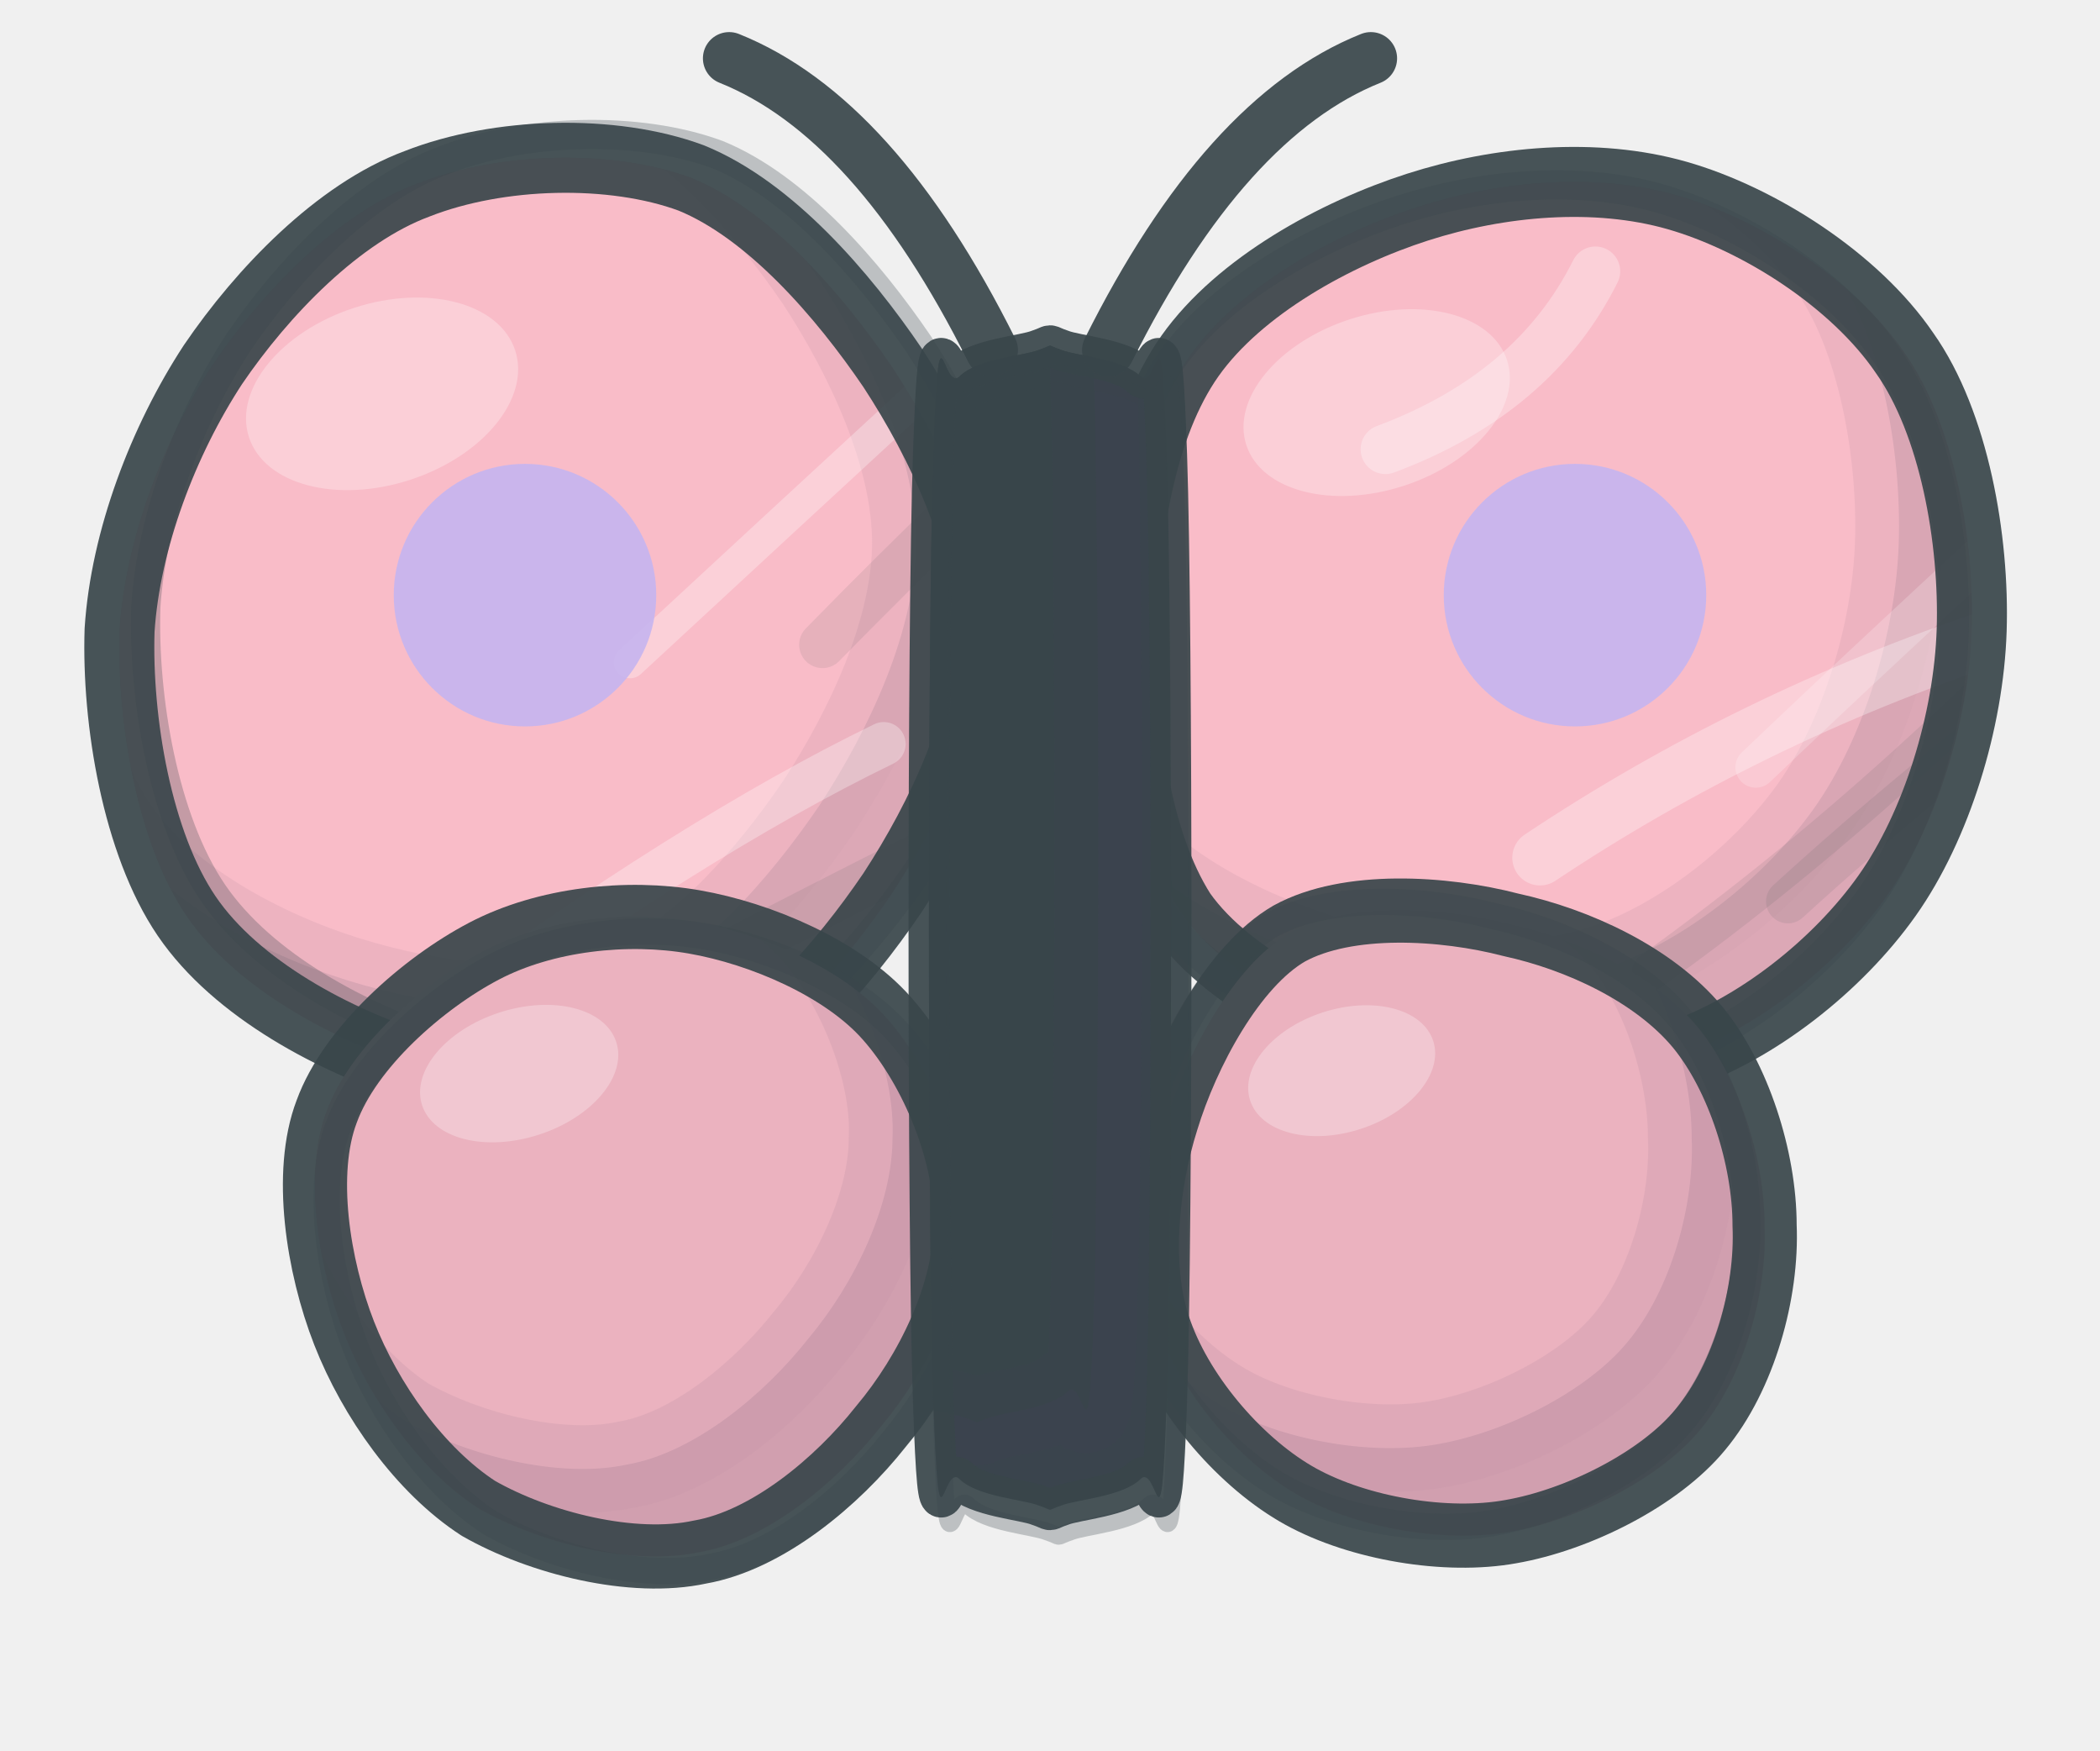
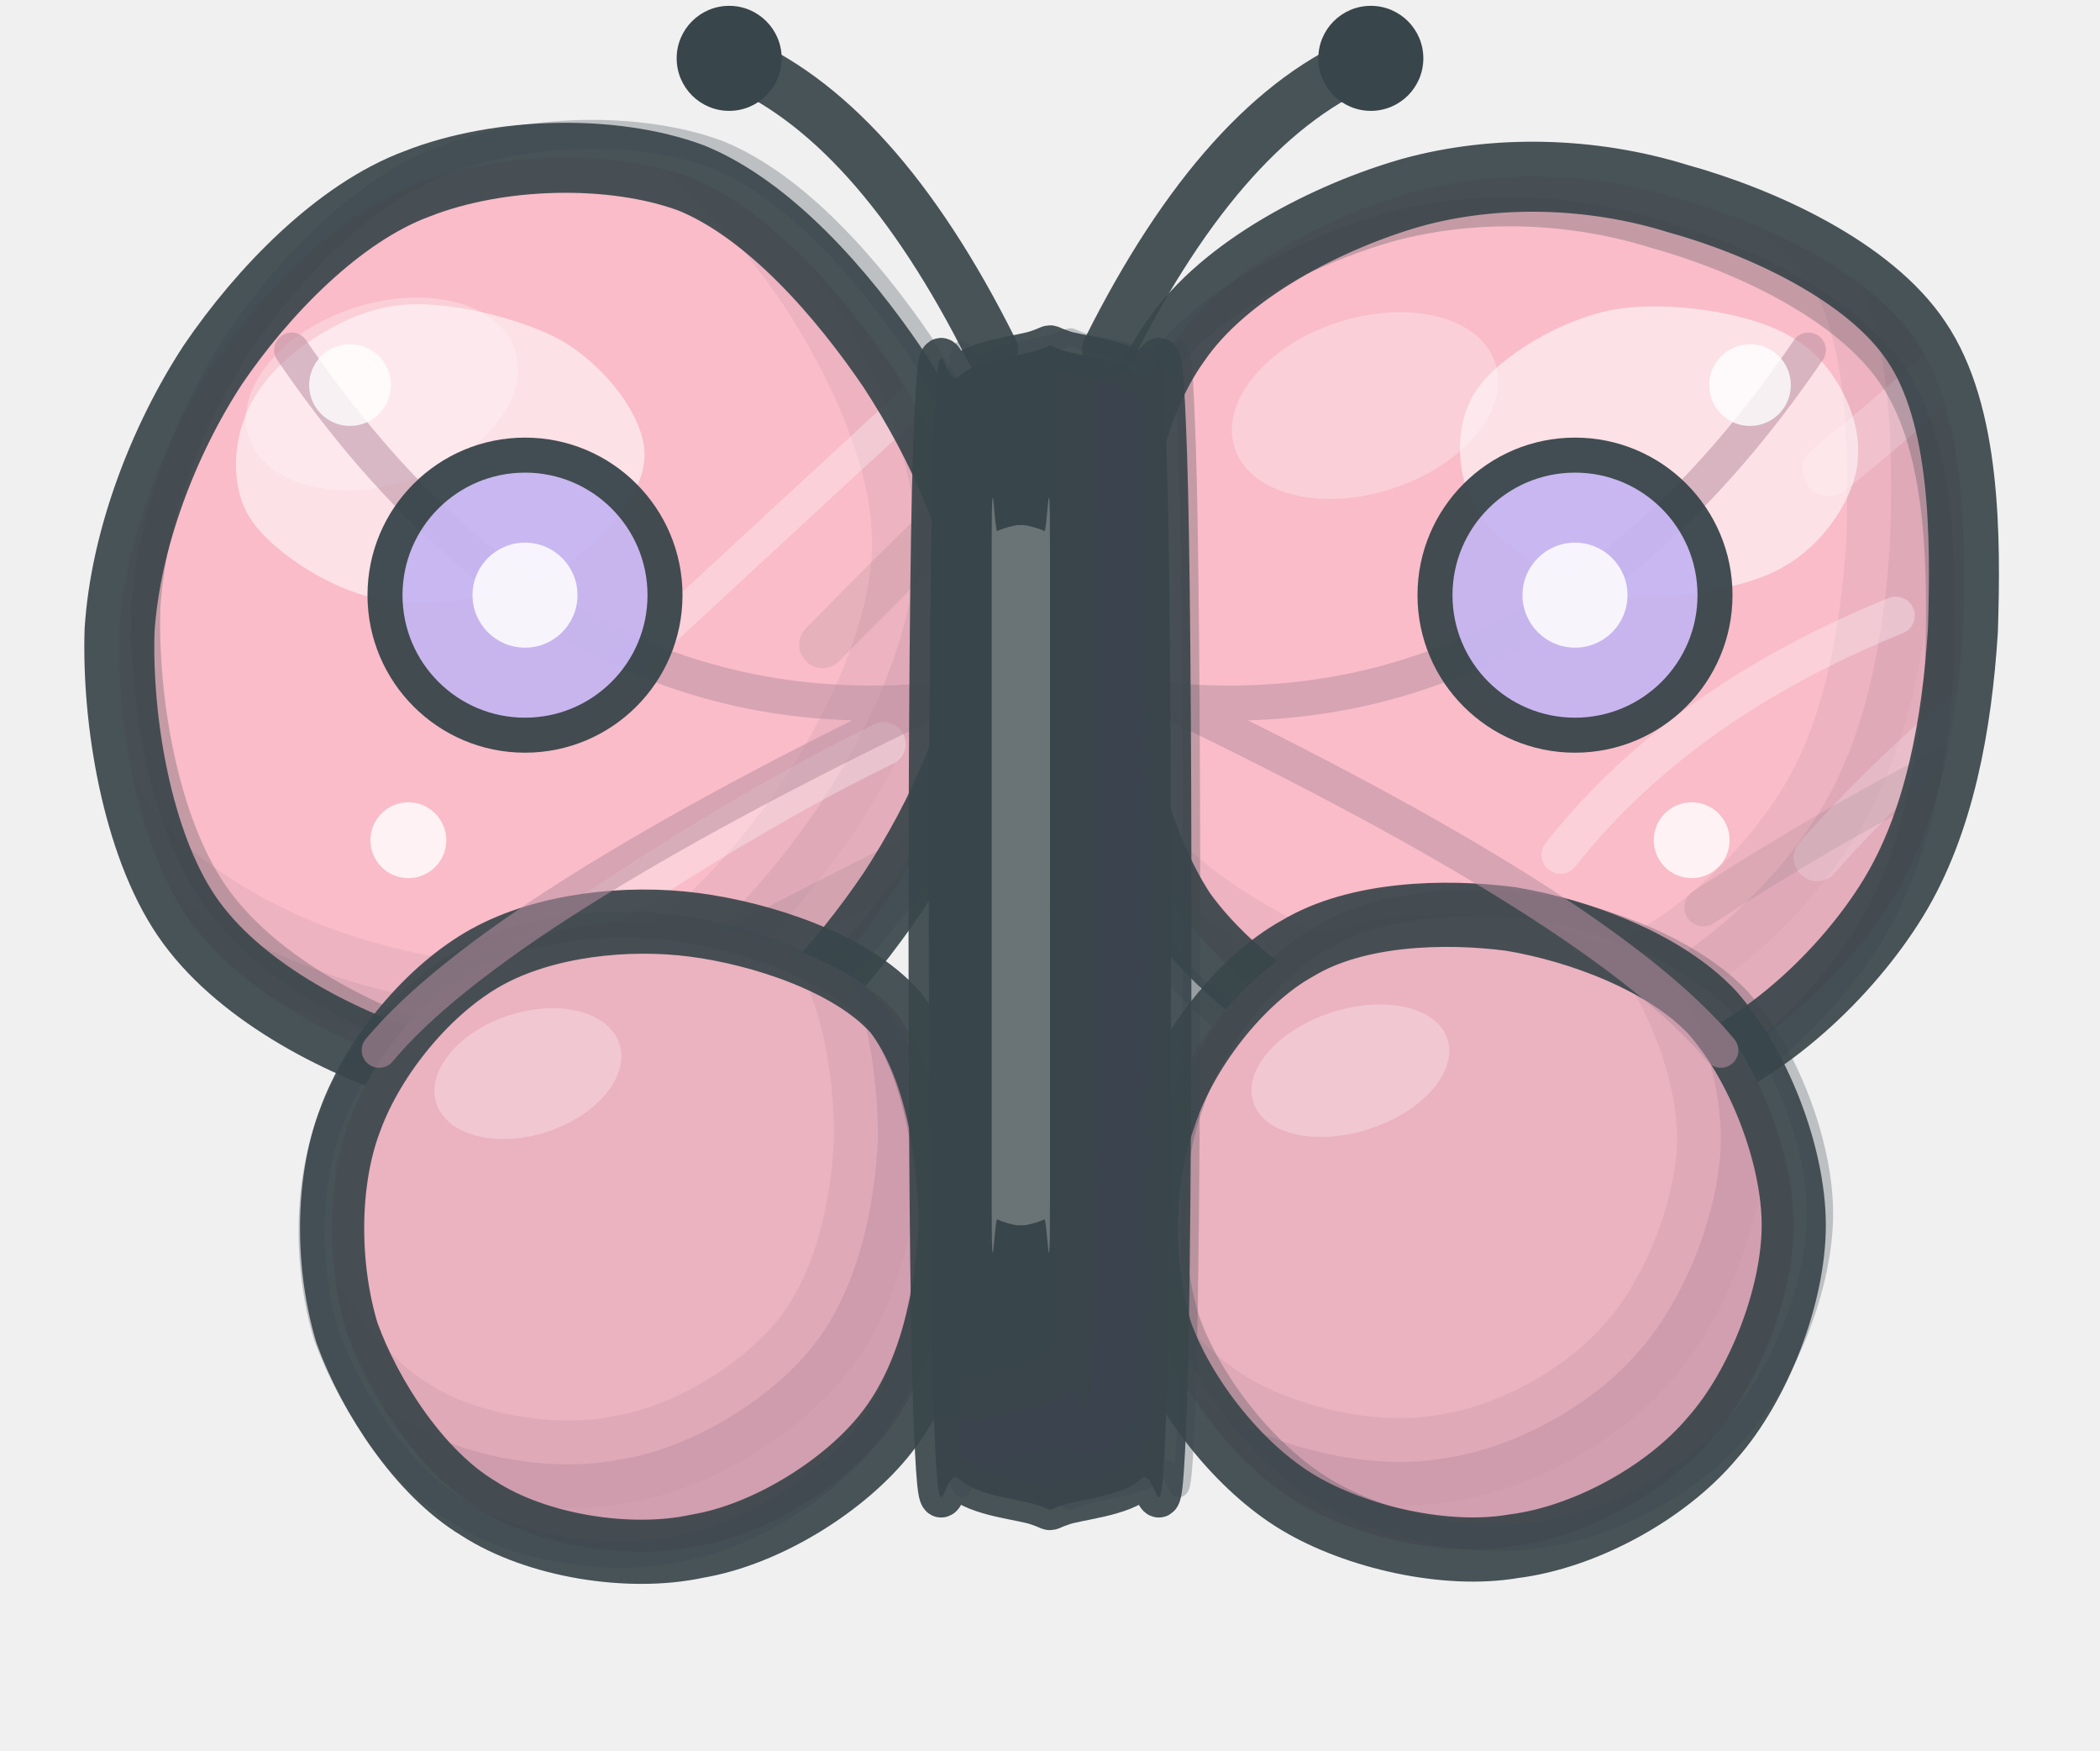
<svg xmlns="http://www.w3.org/2000/svg" width="72" height="60" viewBox="0 0 72 60">
  <clipPath id="c1">
    <path d="M33.9 21.6C33.9 24.6 32.3 28 30.6 30.6C28.9 33.1 26.4 36 23.7 37C21 38 17.3 37.5 14.4 36.6C11.5 35.7 8.1 33.9 6.4 31.4C4.7 28.9 4 24.7 4.1 21.6C4.3 18.5 5.6 15.1 7.3 12.5C9 10 11.6 7.3 14.3 6.3C17.1 5.2 21 5.1 23.7 6.1C26.4 7.2 28.9 10.1 30.6 12.6C32.3 15.2 33.9 18.6 33.9 21.6Z" />
  </clipPath>
-   <path d="M33.9 21.6C33.9 24.6 32.3 28 30.6 30.6C28.9 33.1 26.4 36 23.7 37C21 38 17.3 37.5 14.4 36.6C11.5 35.7 8.1 33.9 6.4 31.4C4.7 28.9 4 24.7 4.1 21.6C4.3 18.5 5.6 15.1 7.3 12.5C9 10 11.6 7.3 14.3 6.3C17.1 5.2 21 5.1 23.7 6.1C26.4 7.2 28.9 10.1 30.6 12.6C32.3 15.2 33.9 18.6 33.9 21.6Z" fill="#dca8b6" />
+   <path d="M33.9 21.6C33.9 24.6 32.3 28 30.6 30.6C28.9 33.1 26.4 36 23.7 37C21 38 17.3 37.5 14.4 36.6C11.5 35.7 8.1 33.9 6.4 31.4C4.7 28.9 4 24.7 4.1 21.6C4.3 18.5 5.6 15.1 7.3 12.5C9 10 11.6 7.3 14.3 6.3C17.1 5.2 21 5.1 23.7 6.1C26.4 7.2 28.9 10.1 30.6 12.6C32.3 15.2 33.9 18.6 33.9 21.6Z" fill="#e4adbb" />
  <g clip-path="url(#c1)">
    <path d="M33.9 21.6C33.9 24.6 32.3 28 30.6 30.6C28.9 33.1 26.4 36 23.7 37C21 38 17.3 37.5 14.4 36.6C11.5 35.7 8.1 33.9 6.4 31.4C4.7 28.9 4 24.7 4.1 21.6C4.3 18.5 5.6 15.1 7.3 12.5C9 10 11.6 7.3 14.3 6.3C17.1 5.2 21 5.1 23.7 6.1C26.4 7.2 28.9 10.1 30.6 12.6C32.3 15.2 33.9 18.6 33.9 21.6Z" fill="#F9BCC8" transform="translate(-2.5 -3)" />
    <path d="M33.9 21.6C33.9 24.6 32.3 28 30.6 30.6C28.9 33.1 26.4 36 23.7 37C21 38 17.3 37.5 14.4 36.6C11.5 35.7 8.1 33.9 6.4 31.4C4.7 28.9 4 24.7 4.1 21.6C4.3 18.5 5.6 15.1 7.3 12.5C9 10 11.6 7.3 14.3 6.3C17.1 5.2 21 5.1 23.7 6.1C26.4 7.2 28.9 10.1 30.6 12.6C32.3 15.2 33.9 18.6 33.9 21.6Z" fill="none" stroke="#d2a0b0" stroke-width="3" opacity="0.32" transform="translate(-2.5 -3)" />
    <path d="M31.7 36.7q8.5 -7 17 -13.9" stroke="#ffffff" stroke-width="1.6" stroke-linecap="round" fill="none" opacity="0.2" />
    <path d="M21.6 22.7q10.9 -10.1 19 -17.5" stroke="#ffffff" stroke-width="1.1" stroke-linecap="round" fill="none" opacity="0.3" />
    <path d="M14.7 35.3q9 -6.6 15.6 -9.8" stroke="#ffffff" stroke-width="1.5" stroke-linecap="round" fill="none" opacity="0.3" />
    <path d="M20.8 34.9q5 -2.7 12 -6.2" stroke="#38454A" stroke-width="1.6" stroke-linecap="round" fill="none" opacity="0.1" />
    <path d="M28.2 22.1q10.1 -10.3 19.1 -17.4" stroke="#38454A" stroke-width="1.6" stroke-linecap="round" fill="none" opacity="0.1" />
    <path d="M19.1 34.3q11 -5.5 21.2 -12.5" stroke="#38454A" stroke-width="1.1" stroke-linecap="round" fill="none" opacity="0" />
    <ellipse cx="13.1" cy="13.5" rx="4.8" ry="3.1" fill="#fff" opacity="0.28" transform="rotate(-18 13.1 13.5)" />
  </g>
  <path d="M33.9 21.6C33.9 24.6 32.3 28 30.6 30.6C28.9 33.1 26.4 36 23.7 37C21 38 17.3 37.5 14.4 36.6C11.5 35.7 8.1 33.9 6.4 31.4C4.7 28.9 4 24.7 4.1 21.6C4.3 18.5 5.6 15.1 7.3 12.5C9 10 11.6 7.3 14.3 6.3C17.1 5.2 21 5.1 23.7 6.1C26.4 7.2 28.9 10.1 30.6 12.6C32.3 15.2 33.9 18.6 33.9 21.6Z" fill="none" stroke="#38454A" stroke-width="2.4" stroke-linejoin="round" stroke-linecap="round" opacity="0.92" />
  <path d="M33.9 21.6C33.9 24.6 32.3 28 30.6 30.6C28.9 33.1 26.4 36 23.7 37C21 38 17.3 37.5 14.4 36.6C11.5 35.7 8.1 33.9 6.4 31.4C4.7 28.9 4 24.7 4.1 21.6C4.3 18.5 5.6 15.1 7.3 12.5C9 10 11.6 7.3 14.3 6.3C17.1 5.2 21 5.1 23.7 6.1C26.4 7.2 28.9 10.1 30.6 12.6C32.3 15.2 33.9 18.6 33.9 21.6Z" fill="none" stroke="#38454A" stroke-width="1" stroke-linejoin="round" opacity="0.28" transform="translate(0.9 -0.8)" />
+   <path d="M22.1 15.6C22.1 16.9 20.7 18.6 19.3 19.4C17.8 20.3 15.2 20.9 13.4 20.6C11.6 20.4 9.4 19 8.6 17.8C7.8 16.6 8 14.7 8.8 13.5C9.6 12.2 11.6 10.8 13.4 10.5C15.1 10.2 17.9 10.9 19.3 11.7C20.8 12.6 22.1 14.3 22.1 15.6Z" fill="#FFFFFF" opacity="0.55" />
  <clipPath id="c2">
-     <path d="M33.1 42C33.1 44.3 31.8 47 30.2 48.9C28.7 50.8 26.3 52.8 24 53.2C21.7 53.7 18.5 52.9 16.4 51.7C14.4 50.4 12.7 48 11.8 45.7C10.9 43.4 10.4 40.2 11.2 38.1C12 35.9 14.5 33.7 16.6 32.6C18.7 31.5 21.5 31.2 23.8 31.6C26.1 32 28.9 33.2 30.4 34.9C32 36.7 33.2 39.7 33.1 42Z" />
+     <path d="M32.6 42C32.5 44.4 31.9 47.2 30.4 49.1C29 50.9 26.3 52.6 23.9 53C21.6 53.5 18.4 53 16.4 51.7C14.4 50.5 12.7 47.9 11.9 45.7C11.2 43.4 11.2 40.5 12 38.4C12.8 36.2 14.7 33.9 16.7 32.8C18.7 31.7 21.5 31.4 23.8 31.7C26.1 32 29.2 33 30.7 34.7C32.1 36.5 32.6 39.6 32.6 42Z" />
  </clipPath>
-   <path d="M33.1 42C33.1 44.3 31.8 47 30.2 48.9C28.7 50.8 26.3 52.8 24 53.2C21.7 53.7 18.5 52.9 16.4 51.7C14.4 50.4 12.7 48 11.8 45.7C10.9 43.4 10.4 40.2 11.2 38.1C12 35.9 14.5 33.7 16.6 32.6C18.7 31.5 21.5 31.2 23.8 31.6C26.1 32 28.9 33.2 30.4 34.9C32 36.7 33.2 39.7 33.1 42Z" fill="#d19faf" />
+   <path d="M32.6 42C32.5 44.4 31.9 47.2 30.4 49.1C29 50.9 26.3 52.6 23.9 53C21.6 53.5 18.4 53 16.4 51.7C14.4 50.5 12.7 47.9 11.9 45.7C11.2 43.4 11.2 40.5 12 38.4C12.8 36.2 14.7 33.9 16.7 32.8C18.7 31.7 21.5 31.4 23.8 31.7C26.1 32 29.2 33 30.7 34.7C32.1 36.5 32.6 39.6 32.6 42Z" fill="#d19faf" />
  <g clip-path="url(#c2)">
-     <path d="M33.1 42C33.1 44.3 31.8 47 30.2 48.9C28.7 50.8 26.3 52.8 24 53.2C21.7 53.7 18.5 52.9 16.4 51.7C14.4 50.4 12.7 48 11.8 45.7C10.9 43.4 10.4 40.2 11.2 38.1C12 35.9 14.5 33.7 16.6 32.6C18.7 31.5 21.5 31.2 23.8 31.6C26.1 32 28.9 33.2 30.4 34.9C32 36.7 33.2 39.7 33.1 42Z" fill="#ebb2bf" transform="translate(-2.5 -3)" />
-     <path d="M33.1 42C33.1 44.3 31.8 47 30.2 48.9C28.7 50.8 26.3 52.8 24 53.2C21.7 53.7 18.5 52.9 16.4 51.7C14.4 50.4 12.7 48 11.8 45.7C10.9 43.4 10.4 40.2 11.2 38.1C12 35.9 14.5 33.7 16.6 32.6C18.7 31.5 21.5 31.2 23.8 31.6C26.1 32 28.9 33.2 30.4 34.9C32 36.7 33.2 39.7 33.1 42Z" fill="none" stroke="#c798a9" stroke-width="3" opacity="0.32" transform="translate(-2.5 -3)" />
-     <ellipse cx="17.8" cy="36.8" rx="3.5" ry="2.2" fill="#fff" opacity="0.28" transform="rotate(-18 17.8 36.8)" />
+     <path d="M32.6 42C32.5 44.4 31.9 47.2 30.4 49.1C29 50.9 26.3 52.6 23.9 53C21.6 53.5 18.4 53 16.4 51.7C14.4 50.5 12.7 47.9 11.9 45.7C11.2 43.4 11.2 40.5 12 38.4C12.8 36.2 14.7 33.9 16.7 32.8C18.7 31.7 21.5 31.4 23.8 31.7C26.1 32 29.2 33 30.7 34.7C32.1 36.5 32.6 39.6 32.6 42Z" fill="#ebb2bf" transform="translate(-2.5 -3)" />
+     <path d="M32.6 42C32.5 44.4 31.9 47.2 30.4 49.1C29 50.9 26.3 52.6 23.9 53C21.6 53.5 18.4 53 16.4 51.7C14.4 50.5 12.7 47.9 11.9 45.7C11.2 43.4 11.2 40.5 12 38.4C12.8 36.2 14.7 33.9 16.7 32.8C18.7 31.7 21.5 31.4 23.8 31.7C26.1 32 29.2 33 30.7 34.7C32.1 36.5 32.6 39.6 32.6 42Z" fill="none" stroke="#c798a9" stroke-width="3" opacity="0.32" transform="translate(-2.5 -3)" />
+     <ellipse cx="18.1" cy="36.8" rx="3.3" ry="2.1" fill="#fff" opacity="0.28" transform="rotate(-18 18.1 36.8)" />
  </g>
-   <path d="M33.1 42C33.1 44.3 31.8 47 30.2 48.9C28.7 50.8 26.3 52.8 24 53.2C21.7 53.7 18.5 52.9 16.4 51.7C14.4 50.4 12.7 48 11.8 45.7C10.9 43.4 10.4 40.2 11.2 38.1C12 35.9 14.5 33.7 16.6 32.6C18.7 31.5 21.5 31.2 23.8 31.6C26.1 32 28.9 33.2 30.4 34.9C32 36.7 33.2 39.7 33.1 42Z" fill="none" stroke="#38454A" stroke-width="2.2" stroke-linejoin="round" stroke-linecap="round" opacity="0.92" />
-   <path d="M33.1 42C33.1 44.3 31.8 47 30.2 48.9C28.7 50.8 26.3 52.8 24 53.2C21.7 53.7 18.5 52.9 16.4 51.7C14.4 50.4 12.7 48 11.8 45.7C10.9 43.4 10.4 40.2 11.2 38.1C12 35.9 14.5 33.7 16.6 32.6C18.7 31.5 21.5 31.2 23.8 31.6C26.1 32 28.9 33.2 30.4 34.9C32 36.7 33.2 39.7 33.1 42Z" fill="none" stroke="#38454A" stroke-width="0.9" stroke-linejoin="round" opacity="0.28" transform="translate(0.4 0.5)" />
-   <circle cx="18" cy="20.4" r="4.5" fill="#C5B5F0" opacity=".9" />
+   <path d="M32.6 42C32.5 44.4 31.9 47.2 30.4 49.1C29 50.9 26.3 52.6 23.9 53C21.6 53.5 18.4 53 16.4 51.7C14.4 50.5 12.7 47.9 11.9 45.7C11.2 43.4 11.2 40.5 12 38.4C12.8 36.2 14.7 33.9 16.7 32.8C18.7 31.7 21.5 31.4 23.8 31.7C26.1 32 29.2 33 30.7 34.7C32.1 36.5 32.6 39.6 32.6 42Z" fill="none" stroke="#38454A" stroke-width="2.2" stroke-linejoin="round" stroke-linecap="round" opacity="0.92" />
+   <path d="M32.6 42C32.5 44.4 31.9 47.2 30.4 49.1C29 50.9 26.3 52.6 23.9 53C21.6 53.5 18.4 53 16.4 51.7C14.4 50.5 12.7 47.9 11.9 45.7C11.2 43.4 11.2 40.5 12 38.4C12.8 36.2 14.7 33.9 16.7 32.8C18.7 31.7 21.5 31.4 23.8 31.7C26.1 32 29.2 33 30.7 34.7C32.1 36.5 32.6 39.6 32.6 42Z" fill="none" stroke="#38454A" stroke-width="0.9" stroke-linejoin="round" opacity="0.28" transform="translate(-0.7 0.1)" />
+   <path d="M32 24 Q19 25.2 10 12 M32 24 Q17 31.2 13 36" fill="none" stroke="#ba8fa2" stroke-width="1.2" stroke-linecap="round" stroke-linejoin="round" opacity="0.55" />
+   <circle cx="18" cy="20.4" r="4.8" fill="#C5B5F0" opacity=".95" stroke="#38454A" stroke-width="1.2" />
+   <circle cx="18" cy="20.4" r="1.8" fill="#FFFFFF" opacity=".85" />
+   <circle cx="12" cy="13.2" r="1.4" fill="#FFFFFF" opacity=".8" />
+   <circle cx="14" cy="28.8" r="1.3" fill="#FFFFFF" opacity=".8" />
  <clipPath id="c3">
-     <path d="M67.6 21.6C67.5 24.7 66.4 28.3 64.7 30.7C63 33.1 60.2 35.3 57.5 36.2C54.8 37.1 51.4 36.9 48.6 36.1C45.8 35.3 42.2 33.7 40.5 31.3C38.9 28.8 38.4 24.8 38.5 21.6C38.5 18.4 39.1 14.6 40.8 12.2C42.5 9.8 45.8 8 48.6 7.1C51.4 6.2 54.7 5.9 57.5 6.7C60.3 7.5 63.6 9.6 65.3 12.1C67 14.5 67.7 18.5 67.6 21.6Z" />
+     <path d="M67.3 21.6C67.1 24.8 66.5 28.2 64.9 30.8C63.3 33.4 60.5 36 57.7 37C55 38 51.2 37.8 48.4 36.8C45.5 35.8 42.3 33.8 40.5 31.3C38.8 28.7 38 24.9 38 21.6C37.9 18.3 38.5 14.2 40.3 11.7C42 9.2 45.6 7.4 48.4 6.6C51.3 5.8 54.6 5.9 57.5 6.8C60.4 7.6 64.1 9.3 65.7 11.7C67.4 14.2 67.4 18.4 67.3 21.6Z" />
  </clipPath>
-   <path d="M67.6 21.6C67.5 24.7 66.4 28.3 64.7 30.7C63 33.1 60.2 35.3 57.5 36.2C54.8 37.1 51.4 36.9 48.6 36.1C45.8 35.3 42.2 33.7 40.5 31.3C38.9 28.8 38.4 24.8 38.5 21.6C38.5 18.4 39.1 14.6 40.8 12.2C42.5 9.8 45.8 8 48.6 7.1C51.4 6.2 54.7 5.9 57.5 6.7C60.3 7.5 63.6 9.6 65.3 12.1C67 14.5 67.7 18.5 67.6 21.6Z" fill="#dca8b6" />
+   <path d="M67.3 21.6C67.1 24.8 66.5 28.2 64.9 30.8C63.3 33.4 60.5 36 57.7 37C55 38 51.2 37.8 48.4 36.8C45.5 35.8 42.3 33.8 40.5 31.3C38.8 28.7 38 24.9 38 21.6C37.9 18.3 38.5 14.2 40.3 11.7C42 9.2 45.6 7.4 48.4 6.6C51.3 5.8 54.6 5.9 57.5 6.8C60.4 7.6 64.1 9.3 65.7 11.7C67.4 14.2 67.4 18.4 67.3 21.6Z" fill="#e4adbb" />
  <g clip-path="url(#c3)">
-     <path d="M67.6 21.6C67.5 24.7 66.4 28.3 64.7 30.7C63 33.1 60.2 35.3 57.5 36.2C54.8 37.1 51.4 36.9 48.6 36.1C45.8 35.3 42.2 33.7 40.5 31.3C38.9 28.8 38.4 24.8 38.5 21.6C38.5 18.4 39.1 14.6 40.8 12.2C42.5 9.8 45.8 8 48.6 7.1C51.4 6.2 54.7 5.9 57.5 6.7C60.3 7.5 63.6 9.6 65.3 12.1C67 14.5 67.7 18.5 67.6 21.6Z" fill="#F9BCC8" transform="translate(-2.5 -3)" />
-     <path d="M67.6 21.6C67.5 24.7 66.4 28.3 64.7 30.7C63 33.1 60.2 35.3 57.5 36.2C54.8 37.1 51.4 36.9 48.6 36.1C45.8 35.3 42.2 33.7 40.5 31.3C38.9 28.8 38.4 24.8 38.5 21.6C38.5 18.4 39.1 14.6 40.8 12.2C42.5 9.8 45.8 8 48.6 7.1C51.4 6.2 54.7 5.9 57.5 6.7C60.3 7.5 63.6 9.6 65.3 12.1C67 14.5 67.7 18.5 67.6 21.6Z" fill="none" stroke="#d2a0b0" stroke-width="3" opacity="0.32" transform="translate(-2.5 -3)" />
-     <path d="M52.8 29.4q7.2 -4.8 15.6 -7.6" stroke="#ffffff" stroke-width="1.9" stroke-linecap="round" fill="none" opacity="0.3" />
-     <path d="M47.5 15.4q5.1 -1.9 7.2 -6.1" stroke="#ffffff" stroke-width="1.7" stroke-linecap="round" fill="none" opacity="0.3" />
-     <path d="M60.2 26.3q4.4 -4.2 10.3 -9.6" stroke="#ffffff" stroke-width="1.4" stroke-linecap="round" fill="none" opacity="0.2" />
-     <path d="M63.6 26.5q5 -6.3 12.2 -11.1" stroke="#38454A" stroke-width="1.8" stroke-linecap="round" fill="none" opacity="0" />
-     <path d="M61.3 30.9q9.1 -8.3 20 -15" stroke="#38454A" stroke-width="1.5" stroke-linecap="round" fill="none" opacity="0.1" />
-     <path d="M56.6 33.3q9.5 -6.8 18.6 -17.1" stroke="#38454A" stroke-width="1.3" stroke-linecap="round" fill="none" opacity="0.1" />
-     <ellipse cx="47.2" cy="13.8" rx="4.7" ry="3" fill="#fff" opacity="0.28" transform="rotate(-18 47.2 13.8)" />
+     <path d="M67.3 21.6C67.1 24.8 66.5 28.2 64.9 30.8C63.3 33.4 60.5 36 57.7 37C55 38 51.2 37.8 48.4 36.8C45.5 35.8 42.3 33.8 40.5 31.3C38.8 28.7 38 24.9 38 21.6C37.9 18.3 38.5 14.2 40.3 11.7C42 9.2 45.6 7.4 48.4 6.6C51.3 5.8 54.6 5.9 57.5 6.8C60.4 7.6 64.1 9.3 65.7 11.7C67.4 14.2 67.4 18.4 67.3 21.6Z" fill="#F9BCC8" transform="translate(-2.5 -3)" />
+     <path d="M67.3 21.6C67.1 24.8 66.5 28.2 64.9 30.8C63.3 33.4 60.5 36 57.7 37C55 38 51.2 37.8 48.4 36.8C45.5 35.8 42.3 33.8 40.5 31.3C38.8 28.7 38 24.9 38 21.6C37.9 18.3 38.5 14.2 40.3 11.7C42 9.2 45.6 7.4 48.4 6.6C51.3 5.8 54.6 5.9 57.5 6.8C60.4 7.6 64.1 9.3 65.7 11.7C67.4 14.2 67.4 18.4 67.3 21.6Z" fill="none" stroke="#d2a0b0" stroke-width="3" opacity="0.32" transform="translate(-2.5 -3)" />
+     <path d="M62.7 16.1q3.7 -2.9 9.8 -9" stroke="#ffffff" stroke-width="1.8" stroke-linecap="round" fill="none" opacity="0.2" />
+     <path d="M62.3 29.4q6.1 -6.9 15.8 -12.3" stroke="#ffffff" stroke-width="1.6" stroke-linecap="round" fill="none" opacity="0.2" />
+     <path d="M53.5 29.3q4.1 -5.2 11.5 -8.2" stroke="#ffffff" stroke-width="1.3" stroke-linecap="round" fill="none" opacity="0.3" />
+     <path d="M58.4 31.1q8.3 -5.4 17.4 -8.9" stroke="#38454A" stroke-width="1.3" stroke-linecap="round" fill="none" opacity="0.1" />
+     <path d="M61.5 26.6q8.3 -4.9 20.1 -10.1" stroke="#38454A" stroke-width="1.9" stroke-linecap="round" fill="none" opacity="0" />
+     <path d="M62.1 25.6q6.1 -7.4 13.2 -12.2" stroke="#38454A" stroke-width="1.3" stroke-linecap="round" fill="none" opacity="0" />
+     <ellipse cx="46.8" cy="13.9" rx="4.7" ry="3" fill="#fff" opacity="0.28" transform="rotate(-18 46.8 13.9)" />
  </g>
-   <path d="M67.6 21.6C67.5 24.7 66.4 28.3 64.7 30.7C63 33.1 60.2 35.3 57.5 36.2C54.8 37.1 51.4 36.9 48.6 36.1C45.8 35.3 42.2 33.7 40.5 31.3C38.9 28.8 38.4 24.8 38.5 21.6C38.5 18.4 39.1 14.6 40.8 12.2C42.5 9.8 45.8 8 48.6 7.1C51.4 6.2 54.7 5.9 57.5 6.7C60.3 7.5 63.6 9.6 65.3 12.1C67 14.5 67.7 18.5 67.6 21.6Z" fill="none" stroke="#38454A" stroke-width="2.4" stroke-linejoin="round" stroke-linecap="round" opacity="0.92" />
-   <path d="M67.6 21.6C67.5 24.7 66.4 28.3 64.7 30.7C63 33.1 60.2 35.3 57.5 36.2C54.8 37.1 51.4 36.9 48.6 36.1C45.8 35.3 42.2 33.7 40.5 31.3C38.9 28.8 38.4 24.8 38.5 21.6C38.5 18.4 39.1 14.6 40.8 12.2C42.5 9.8 45.8 8 48.6 7.1C51.4 6.2 54.7 5.9 57.5 6.7C60.3 7.5 63.6 9.6 65.3 12.1C67 14.5 67.7 18.5 67.6 21.6Z" fill="none" stroke="#38454A" stroke-width="1" stroke-linejoin="round" opacity="0.28" transform="translate(-0.6 0.1)" />
+   <path d="M67.3 21.6C67.1 24.8 66.5 28.2 64.9 30.8C63.3 33.4 60.5 36 57.7 37C55 38 51.2 37.8 48.4 36.8C45.5 35.8 42.3 33.8 40.5 31.3C38.8 28.7 38 24.9 38 21.6C37.9 18.3 38.5 14.2 40.3 11.7C42 9.2 45.6 7.4 48.4 6.6C51.3 5.8 54.6 5.9 57.5 6.8C60.4 7.6 64.1 9.3 65.7 11.7C67.4 14.2 67.4 18.4 67.3 21.6Z" fill="none" stroke="#38454A" stroke-width="2.4" stroke-linejoin="round" stroke-linecap="round" opacity="0.92" />
+   <path d="M67.3 21.6C67.1 24.8 66.5 28.2 64.9 30.8C63.3 33.4 60.5 36 57.7 37C55 38 51.2 37.8 48.4 36.8C45.5 35.8 42.3 33.8 40.5 31.3C38.8 28.7 38 24.9 38 21.6C37.9 18.3 38.5 14.2 40.3 11.7C42 9.2 45.6 7.4 48.4 6.6C51.3 5.8 54.6 5.9 57.5 6.8C60.4 7.6 64.1 9.3 65.7 11.7C67.4 14.2 67.4 18.4 67.3 21.6Z" fill="none" stroke="#38454A" stroke-width="1" stroke-linejoin="round" opacity="0.28" transform="translate(-0.8 1.2)" />
+   <path d="M63.7 15.6C63.7 16.9 62.6 18.6 61.2 19.4C59.9 20.2 57.2 20.6 55.5 20.4C53.7 20.1 51.6 18.9 50.8 17.7C49.9 16.6 49.8 14.6 50.6 13.4C51.4 12.2 53.6 10.9 55.4 10.6C57.2 10.3 60.1 10.7 61.5 11.6C62.9 12.4 63.8 14.3 63.7 15.6Z" fill="#FFFFFF" opacity="0.55" />
  <clipPath id="c4">
-     <path d="M60.5 42C60.6 44.3 59.8 47.2 58.3 49C56.9 50.7 54.1 52.1 51.8 52.5C49.6 52.9 46.6 52.4 44.6 51.3C42.6 50.2 40.6 47.9 39.8 45.7C39 43.6 39.3 40.6 40 38.4C40.7 36.1 42.3 33.1 44.2 32C46.2 30.9 49.5 31.1 51.8 31.7C54.1 32.2 56.7 33.4 58.2 35.2C59.6 36.9 60.5 39.7 60.5 42Z" />
+     <path d="M61.5 42C61.5 44.4 60.3 47.5 58.7 49.3C57.1 51.2 54.3 52.7 51.9 53C49.6 53.4 46.5 52.7 44.5 51.5C42.5 50.3 40.6 47.9 39.8 45.7C39.1 43.5 39.1 40.5 39.9 38.3C40.6 36.1 42.5 33.6 44.5 32.5C46.5 31.3 49.5 31.2 51.8 31.5C54.2 31.9 57.1 33 58.7 34.7C60.3 36.5 61.5 39.6 61.5 42Z" />
  </clipPath>
-   <path d="M60.5 42C60.6 44.3 59.8 47.2 58.3 49C56.9 50.7 54.1 52.1 51.8 52.5C49.6 52.9 46.6 52.4 44.6 51.3C42.6 50.2 40.6 47.9 39.8 45.7C39 43.6 39.3 40.6 40 38.4C40.7 36.1 42.3 33.1 44.2 32C46.2 30.9 49.5 31.1 51.8 31.7C54.1 32.2 56.7 33.4 58.2 35.2C59.6 36.9 60.5 39.7 60.5 42Z" fill="#d19faf" />
+   <path d="M61.5 42C61.5 44.4 60.3 47.5 58.7 49.3C57.1 51.2 54.3 52.7 51.9 53C49.6 53.4 46.5 52.7 44.5 51.5C42.5 50.3 40.6 47.9 39.8 45.7C39.1 43.5 39.1 40.5 39.9 38.3C40.6 36.1 42.5 33.6 44.5 32.5C46.5 31.3 49.5 31.2 51.8 31.5C54.2 31.9 57.1 33 58.7 34.7C60.3 36.5 61.5 39.6 61.5 42Z" fill="#d19faf" />
  <g clip-path="url(#c4)">
-     <path d="M60.5 42C60.6 44.3 59.8 47.2 58.3 49C56.9 50.7 54.1 52.1 51.8 52.5C49.6 52.9 46.6 52.4 44.6 51.3C42.6 50.2 40.6 47.9 39.8 45.7C39 43.6 39.3 40.6 40 38.4C40.7 36.1 42.3 33.1 44.2 32C46.2 30.9 49.5 31.1 51.8 31.7C54.1 32.2 56.7 33.4 58.2 35.2C59.6 36.9 60.5 39.7 60.5 42Z" fill="#ebb2bf" transform="translate(-2.5 -3)" />
-     <path d="M60.5 42C60.6 44.3 59.8 47.2 58.3 49C56.9 50.7 54.1 52.1 51.8 52.5C49.6 52.9 46.6 52.4 44.6 51.3C42.6 50.2 40.6 47.9 39.8 45.7C39 43.6 39.3 40.6 40 38.4C40.7 36.1 42.3 33.1 44.2 32C46.2 30.9 49.5 31.1 51.8 31.7C54.1 32.2 56.7 33.4 58.2 35.2C59.6 36.9 60.5 39.7 60.5 42Z" fill="none" stroke="#c798a9" stroke-width="3" opacity="0.32" transform="translate(-2.5 -3)" />
-     <ellipse cx="46" cy="36.7" rx="3.3" ry="2.1" fill="#fff" opacity="0.28" transform="rotate(-18 46 36.7)" />
+     <path d="M61.5 42C61.5 44.4 60.3 47.5 58.7 49.3C57.1 51.2 54.3 52.7 51.9 53C49.6 53.4 46.5 52.7 44.5 51.5C42.5 50.3 40.6 47.9 39.8 45.7C39.1 43.5 39.1 40.5 39.9 38.3C40.6 36.1 42.5 33.6 44.5 32.5C46.5 31.3 49.5 31.2 51.8 31.5C54.2 31.9 57.1 33 58.7 34.7C60.3 36.5 61.5 39.6 61.5 42Z" fill="#ebb2bf" transform="translate(-2.5 -3)" />
+     <path d="M61.5 42C61.5 44.4 60.3 47.5 58.7 49.3C57.1 51.2 54.3 52.7 51.9 53C49.6 53.4 46.5 52.7 44.5 51.5C42.5 50.3 40.6 47.9 39.8 45.7C39.1 43.5 39.1 40.5 39.9 38.3C40.6 36.1 42.5 33.6 44.5 32.5C46.5 31.3 49.5 31.2 51.8 31.5C54.2 31.9 57.1 33 58.7 34.7C60.3 36.5 61.5 39.6 61.5 42Z" fill="none" stroke="#c798a9" stroke-width="3" opacity="0.32" transform="translate(-2.5 -3)" />
+     <ellipse cx="46.3" cy="36.7" rx="3.5" ry="2.1" fill="#fff" opacity="0.28" transform="rotate(-18 46.3 36.7)" />
  </g>
-   <path d="M60.5 42C60.6 44.3 59.8 47.2 58.3 49C56.9 50.7 54.1 52.1 51.8 52.5C49.6 52.9 46.6 52.4 44.6 51.3C42.6 50.2 40.6 47.9 39.8 45.7C39 43.6 39.3 40.6 40 38.4C40.7 36.1 42.3 33.1 44.2 32C46.2 30.9 49.5 31.1 51.8 31.7C54.1 32.2 56.7 33.4 58.2 35.2C59.6 36.9 60.5 39.7 60.5 42Z" fill="none" stroke="#38454A" stroke-width="2.2" stroke-linejoin="round" stroke-linecap="round" opacity="0.92" />
-   <path d="M60.5 42C60.6 44.3 59.8 47.2 58.3 49C56.9 50.7 54.1 52.1 51.8 52.5C49.6 52.9 46.6 52.4 44.6 51.3C42.6 50.2 40.6 47.9 39.8 45.7C39 43.6 39.3 40.6 40 38.4C40.7 36.1 42.3 33.1 44.2 32C46.2 30.9 49.5 31.1 51.8 31.7C54.1 32.2 56.7 33.4 58.2 35.2C59.6 36.9 60.5 39.7 60.5 42Z" fill="none" stroke="#38454A" stroke-width="0.9" stroke-linejoin="round" opacity="0.28" transform="translate(-0.6 -0.3)" />
-   <circle cx="54" cy="20.4" r="4.5" fill="#C5B5F0" opacity=".9" />
+   <path d="M61.5 42C61.5 44.4 60.3 47.5 58.7 49.3C57.1 51.2 54.3 52.7 51.9 53C49.6 53.4 46.5 52.7 44.5 51.5C42.5 50.3 40.6 47.9 39.8 45.7C39.1 43.5 39.1 40.5 39.9 38.3C40.6 36.1 42.5 33.6 44.5 32.5C46.5 31.3 49.5 31.2 51.8 31.5C54.2 31.9 57.1 33 58.7 34.7C60.3 36.5 61.5 39.6 61.5 42Z" fill="none" stroke="#38454A" stroke-width="2.2" stroke-linejoin="round" stroke-linecap="round" opacity="0.92" />
+   <path d="M61.5 42C61.5 44.4 60.3 47.5 58.7 49.3C57.1 51.2 54.3 52.7 51.9 53C49.6 53.4 46.5 52.7 44.5 51.5C42.5 50.3 40.6 47.9 39.8 45.7C39.1 43.5 39.1 40.5 39.9 38.3C40.6 36.1 42.5 33.6 44.5 32.5C46.5 31.3 49.5 31.2 51.8 31.5C54.2 31.9 57.1 33 58.7 34.7C60.3 36.5 61.5 39.6 61.5 42Z" fill="none" stroke="#38454A" stroke-width="0.9" stroke-linejoin="round" opacity="0.28" transform="translate(0.9 -0.4)" />
+   <path d="M40 24 Q53 25.2 62 12 M40 24 Q55 31.2 59 36" fill="none" stroke="#ba8fa2" stroke-width="1.2" stroke-linecap="round" stroke-linejoin="round" opacity="0.55" />
+   <circle cx="54" cy="20.4" r="4.8" fill="#C5B5F0" opacity=".95" stroke="#38454A" stroke-width="1.2" />
+   <circle cx="54" cy="20.4" r="1.8" fill="#FFFFFF" opacity=".85" />
+   <circle cx="60" cy="13.2" r="1.4" fill="#FFFFFF" opacity=".8" />
+   <circle cx="58" cy="28.8" r="1.3" fill="#FFFFFF" opacity=".8" />
  <clipPath id="c5">
    <path d="M32 15.6C32.2 9.8 32.3 13.5 32.9 12.9C33.5 12.3 35.1 12.2 35.6 12C36.2 11.8 35.8 11.8 36.4 12C36.9 12.2 38.5 12.3 39.1 12.9C39.7 13.5 39.8 9.8 40 15.6C40.2 21.5 40.2 42.1 40 48C39.8 53.8 39.7 50.1 39.1 50.7C38.5 51.3 36.9 51.4 36.4 51.6C35.8 51.8 36.2 51.8 35.6 51.6C35.1 51.4 33.5 51.3 32.9 50.7C32.3 50.1 32.2 53.8 32 48C31.8 42.1 31.8 21.5 32 15.6Z" />
  </clipPath>
  <path d="M32 15.6C32.2 9.8 32.3 13.5 32.9 12.9C33.5 12.3 35.1 12.2 35.6 12C36.2 11.8 35.8 11.8 36.4 12C36.9 12.2 38.5 12.3 39.1 12.9C39.7 13.5 39.8 9.8 40 15.6C40.2 21.5 40.2 42.1 40 48C39.8 53.8 39.7 50.1 39.1 50.7C38.5 51.3 36.9 51.4 36.4 51.6C35.8 51.8 36.2 51.8 35.6 51.6C35.1 51.4 33.5 51.3 32.9 50.7C32.3 50.1 32.2 53.8 32 48C31.8 42.1 31.8 21.5 32 15.6Z" fill="#3a444d" />
  <g clip-path="url(#c5)">
    <path d="M32 15.6C32.2 9.8 32.3 13.5 32.9 12.9C33.5 12.3 35.1 12.2 35.6 12C36.2 11.8 35.8 11.8 36.4 12C36.9 12.2 38.5 12.3 39.1 12.9C39.7 13.5 39.8 9.8 40 15.6C40.2 21.5 40.2 42.1 40 48C39.8 53.8 39.7 50.1 39.1 50.7C38.5 51.3 36.9 51.4 36.4 51.6C35.8 51.8 36.2 51.8 35.6 51.6C35.1 51.4 33.5 51.3 32.9 50.7C32.3 50.1 32.2 53.8 32 48C31.8 42.1 31.8 21.5 32 15.6Z" fill="#38454A" transform="translate(-2.5 -3)" />
    <path d="M32 15.6C32.2 9.8 32.3 13.5 32.9 12.9C33.5 12.3 35.1 12.2 35.6 12C36.2 11.8 35.8 11.8 36.4 12C36.9 12.2 38.5 12.3 39.1 12.9C39.7 13.5 39.8 9.8 40 15.6C40.2 21.5 40.2 42.1 40 48C39.8 53.8 39.7 50.1 39.1 50.7C38.5 51.3 36.9 51.4 36.4 51.6C35.8 51.8 36.2 51.8 35.6 51.6C35.1 51.4 33.5 51.3 32.9 50.7C32.3 50.1 32.2 53.8 32 48C31.8 42.1 31.8 21.5 32 15.6Z" fill="none" stroke="#3b434e" stroke-width="3" opacity="0.32" transform="translate(-2.5 -3)" />
  </g>
  <path d="M32 15.6C32.2 9.8 32.3 13.5 32.9 12.9C33.5 12.3 35.1 12.2 35.6 12C36.2 11.8 35.8 11.8 36.4 12C36.9 12.2 38.5 12.3 39.1 12.9C39.7 13.5 39.8 9.8 40 15.6C40.2 21.5 40.2 42.1 40 48C39.8 53.8 39.7 50.1 39.1 50.7C38.5 51.3 36.9 51.4 36.4 51.6C35.8 51.8 36.2 51.8 35.6 51.6C35.1 51.4 33.5 51.3 32.9 50.7C32.3 50.1 32.2 53.8 32 48C31.8 42.1 31.8 21.5 32 15.6Z" fill="none" stroke="#38454A" stroke-width="1.4" stroke-linejoin="round" stroke-linecap="round" opacity="0.92" />
-   <path d="M32 15.6C32.2 9.8 32.3 13.5 32.9 12.9C33.5 12.3 35.1 12.2 35.6 12C36.2 11.8 35.8 11.8 36.4 12C36.9 12.2 38.5 12.3 39.1 12.9C39.7 13.5 39.8 9.8 40 15.6C40.2 21.5 40.2 42.1 40 48C39.8 53.8 39.7 50.1 39.1 50.7C38.5 51.3 36.9 51.4 36.4 51.6C35.8 51.8 36.2 51.8 35.6 51.6C35.1 51.4 33.5 51.3 32.9 50.7C32.3 50.1 32.2 53.8 32 48C31.8 42.1 31.8 21.5 32 15.6Z" fill="none" stroke="#38454A" stroke-width="0.6" stroke-linejoin="round" opacity="0.28" transform="translate(0.3 0.9)" />
+   <path d="M32 15.6C32.2 9.8 32.3 13.5 32.9 12.9C33.5 12.3 35.1 12.2 35.6 12C36.2 11.8 35.8 11.8 36.4 12C36.9 12.2 38.5 12.3 39.1 12.9C39.7 13.5 39.8 9.8 40 15.6C40.2 21.5 40.2 42.1 40 48C39.8 53.8 39.7 50.1 39.1 50.7C38.5 51.3 36.9 51.4 36.4 51.6C35.8 51.8 36.2 51.8 35.6 51.6C35.1 51.4 33.5 51.3 32.9 50.7C32.3 50.1 32.2 53.8 32 48C31.8 42.1 31.8 21.5 32 15.6Z" fill="none" stroke="#38454A" stroke-width="0.6" stroke-linejoin="round" opacity="0.28" transform="translate(0.7 -0.3)" />
+   <path d="M34 18.9C34 15.1 34.1 18.4 34.2 18.2C34.4 18.1 34.8 18 34.9 18C35.1 18 34.9 18 35.1 18C35.2 18 35.6 18.1 35.8 18.2C35.9 18.4 36 15.1 36 18.9C36 22.7 36 37.3 36 41.1C36 44.9 35.9 41.6 35.8 41.8C35.6 41.9 35.2 42 35.1 42C34.9 42 35.1 42 34.9 42C34.8 42 34.4 41.9 34.2 41.8C34.1 41.6 34 44.9 34 41.1C34 37.3 34 22.7 34 18.9Z" fill="#FFFFFF" opacity="0.25" />
  <path d="M34 12 q-4 -8 -9 -10 M38 12 q4 -8 9 -10" fill="none" stroke="#38454A" stroke-width="1.8" stroke-linecap="round" stroke-linejoin="round" opacity="0.92" />
+   <circle cx="25" cy="2" r="1.8" fill="#38454A" />
+   <circle cx="47" cy="2" r="1.8" fill="#38454A" />
</svg>
